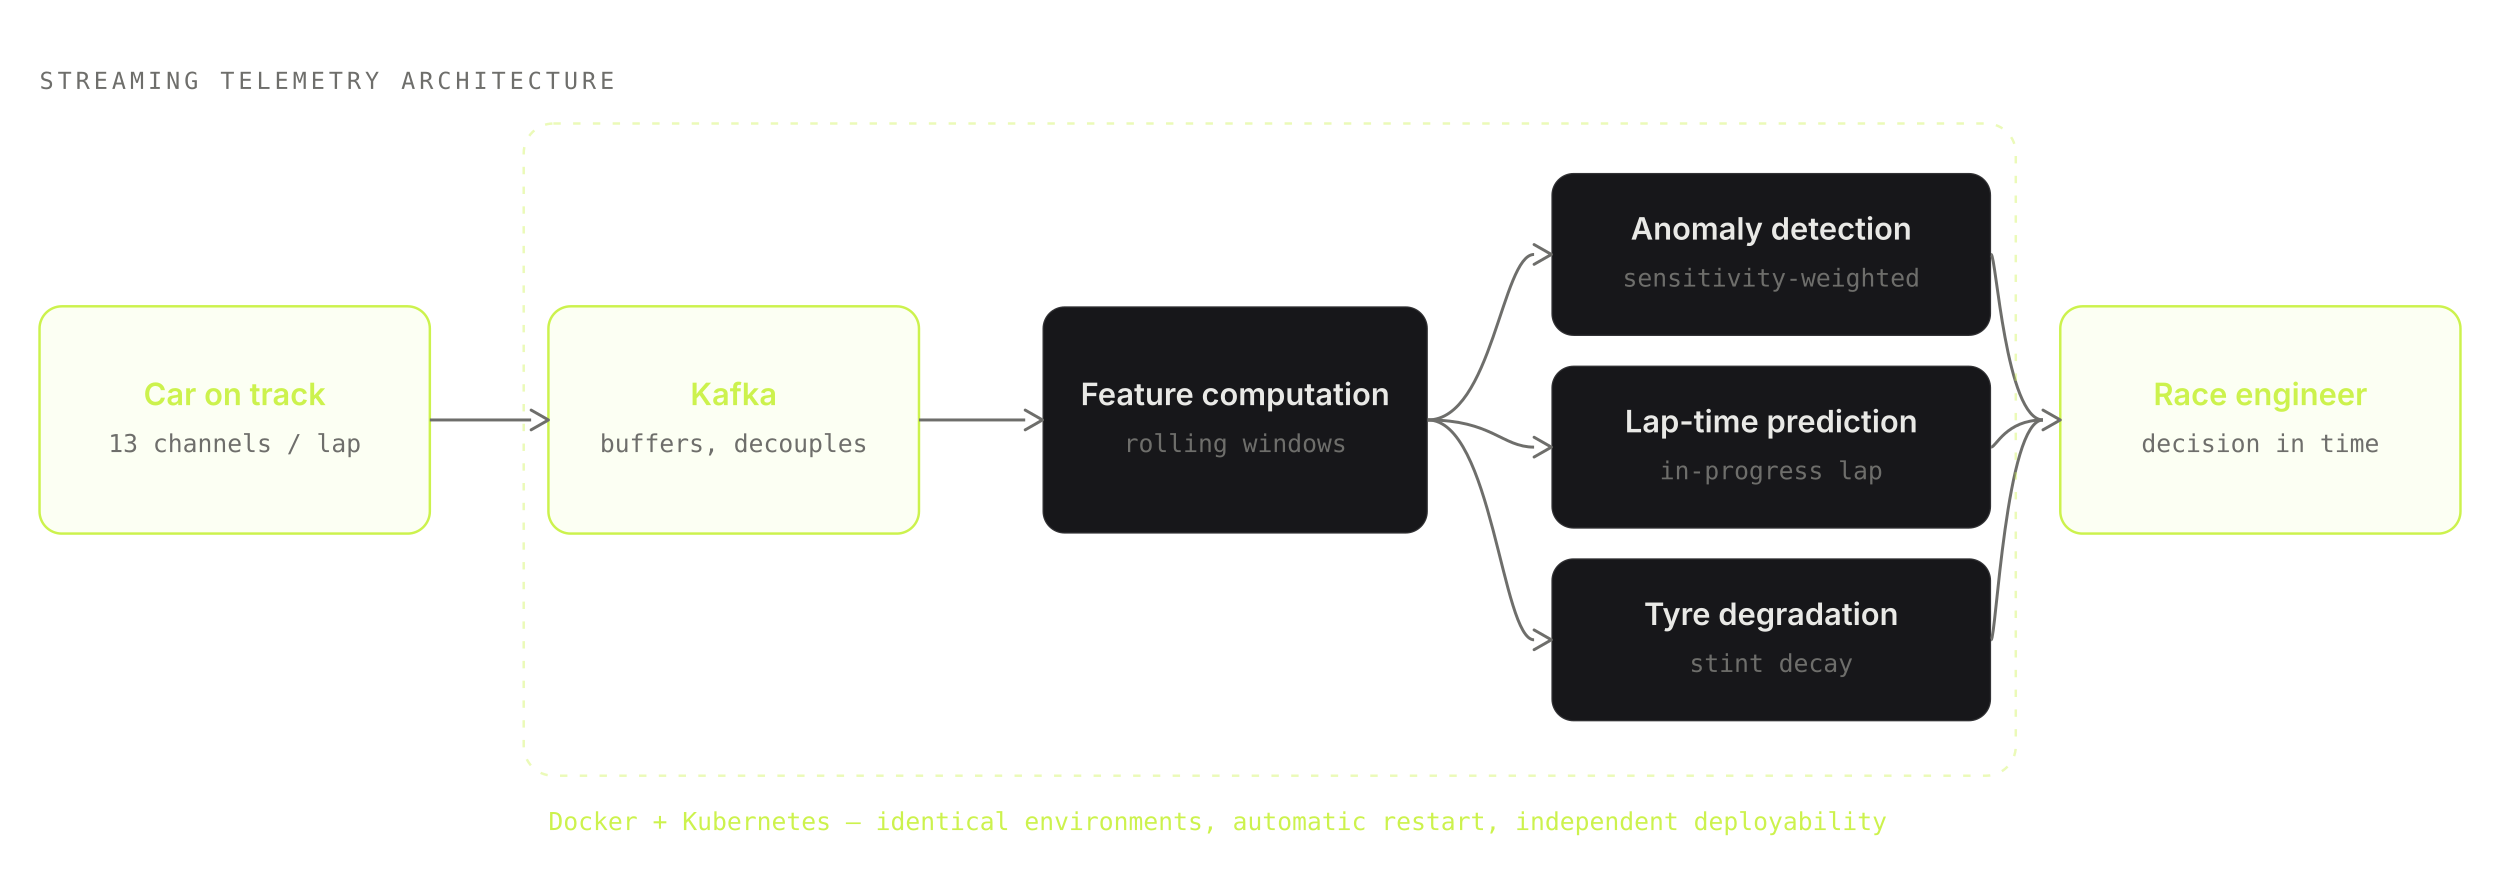
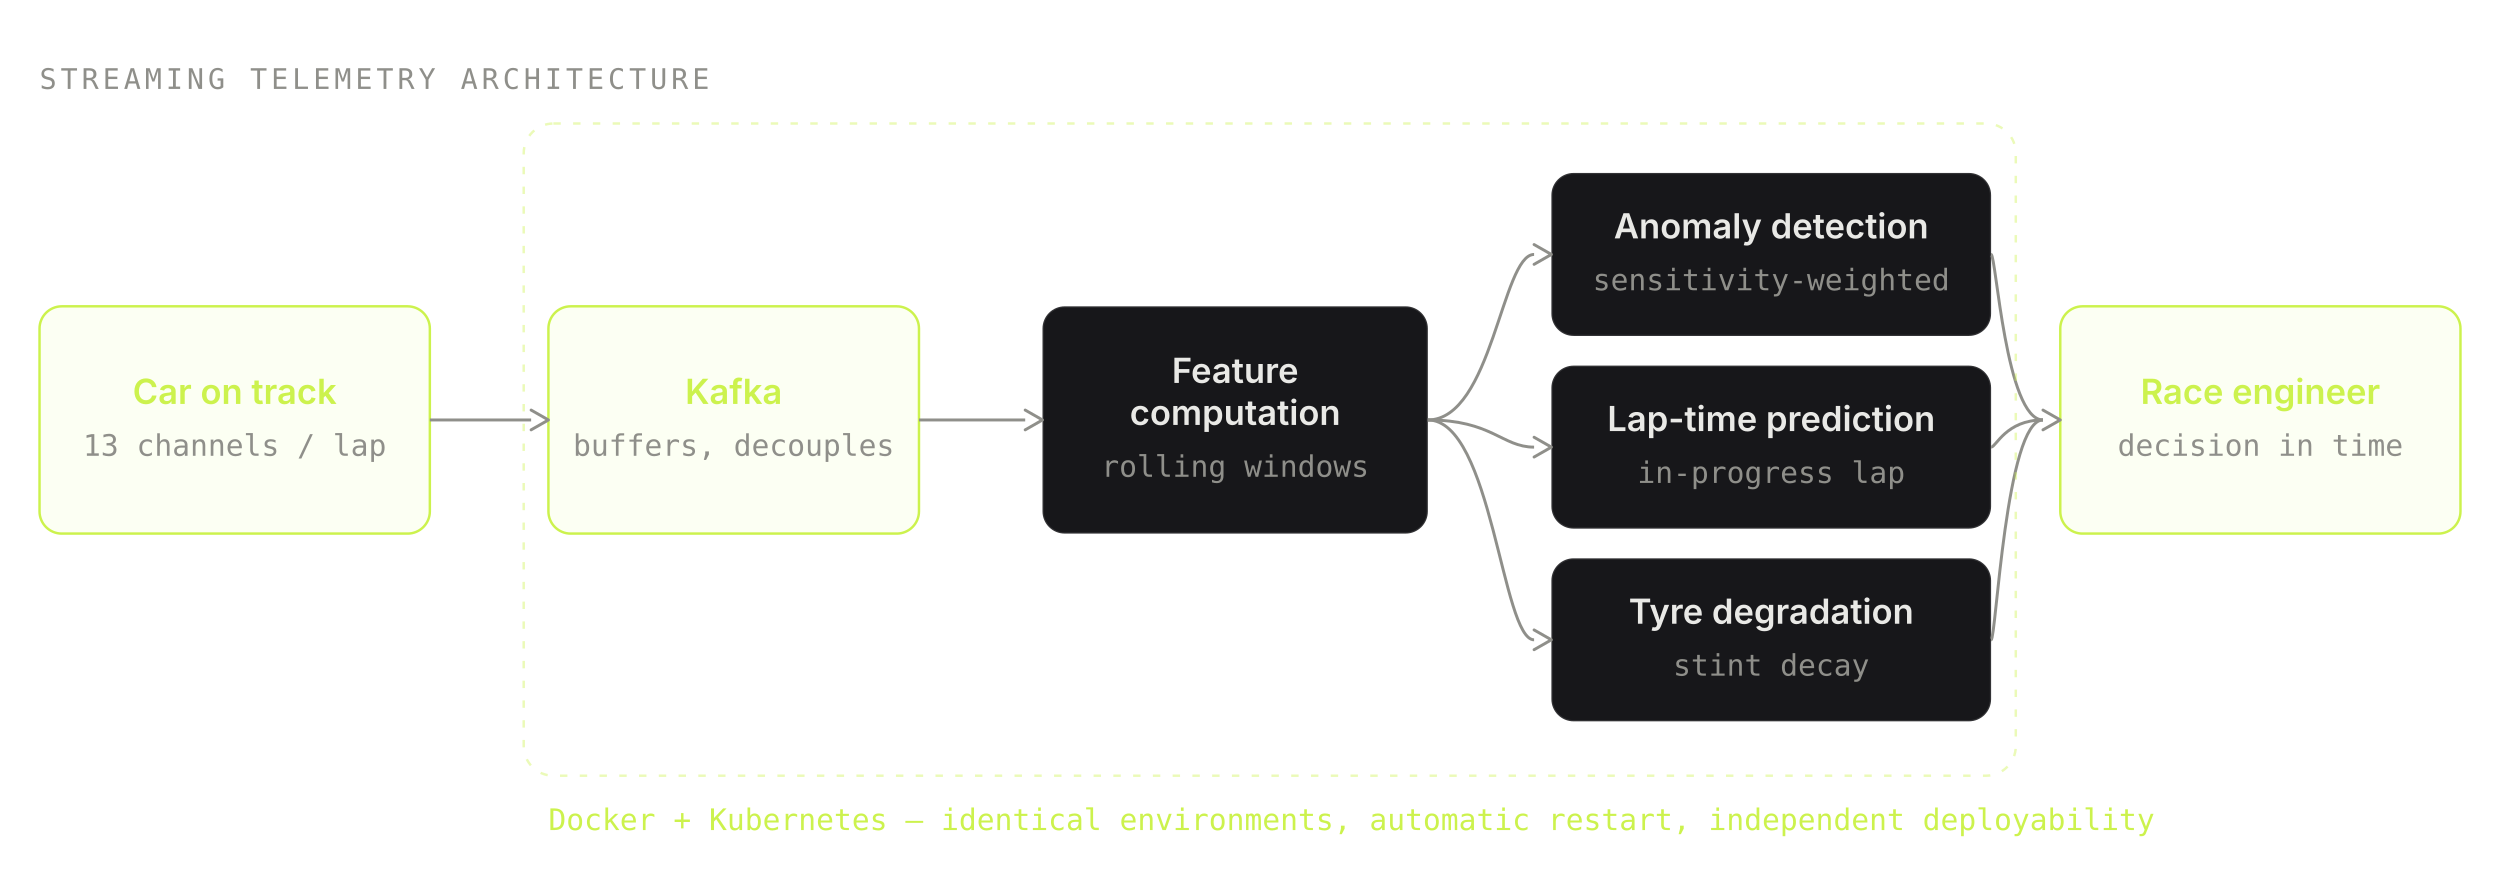
- <svg xmlns="http://www.w3.org/2000/svg" viewBox="0 0 1012 362" width="100%" role="img" aria-labelledby="t53847">
+ <svg xmlns="http://www.w3.org/2000/svg" viewBox="0 0 1012 362" width="100%" role="img" aria-labelledby="t60295">
  <g transform="translate(16,16)">
-     <text x="0" y="20" font-family="'JetBrains Mono',ui-monospace,monospace" font-size="9.5" letter-spacing="1.6" fill="#6e6e6b">STREAMING TELEMETRY ARCHITECTURE</text>
+     <text x="0" y="20" font-family="'JetBrains Mono',ui-monospace,monospace" font-size="11.5" letter-spacing="1.6" fill="#8f8f8a">STREAMING TELEMETRY ARCHITECTURE</text>
    <rect x="0" y="108" width="158" height="92" rx="9" fill="rgba(204,242,77,.07)" stroke="#ccf24d" stroke-width="1" />
-     <text x="79.0" y="148.0" text-anchor="middle" font-family="Inter,-apple-system,sans-serif" font-size="12.5" font-weight="600" fill="#ccf24d">Car on track</text>
-     <text x="79.0" y="167.0" text-anchor="middle" font-family="'JetBrains Mono',ui-monospace,monospace" font-size="10" fill="#6e6e6b">13 channels / lap</text>
+     <text x="79.0" y="147.5" text-anchor="middle" font-family="Inter,-apple-system,sans-serif" font-size="14" font-weight="600" fill="#ccf24d">Car on track</text>
+     <text x="79.0" y="168.5" text-anchor="middle" font-family="'JetBrains Mono',ui-monospace,monospace" font-size="12" fill="#8f8f8a">13 channels / lap</text>
    <rect x="206" y="108" width="150" height="92" rx="9" fill="rgba(204,242,77,.07)" stroke="#ccf24d" stroke-width="1" />
-     <text x="281.0" y="148.0" text-anchor="middle" font-family="Inter,-apple-system,sans-serif" font-size="12.5" font-weight="600" fill="#ccf24d">Kafka</text>
-     <text x="281.0" y="167.0" text-anchor="middle" font-family="'JetBrains Mono',ui-monospace,monospace" font-size="10" fill="#6e6e6b">buffers, decouples</text>
-     <line x1="158" y1="154" x2="199" y2="154" stroke="#6e6e6b" stroke-width="1.2" />
-     <path d="M199 150 L206 154 L199 158" fill="none" stroke="#6e6e6b" stroke-width="1.2" stroke-linejoin="round" stroke-linecap="round" />
+     <text x="281.0" y="147.5" text-anchor="middle" font-family="Inter,-apple-system,sans-serif" font-size="14" font-weight="600" fill="#ccf24d">Kafka</text>
+     <text x="281.0" y="168.5" text-anchor="middle" font-family="'JetBrains Mono',ui-monospace,monospace" font-size="12" fill="#8f8f8a">buffers, decouples</text>
+     <line x1="158" y1="154" x2="199" y2="154" stroke="#8f8f8a" stroke-width="1.2" />
+     <path d="M199 150 L206 154 L199 158" fill="none" stroke="#8f8f8a" stroke-width="1.2" stroke-linejoin="round" stroke-linecap="round" />
    <rect x="406" y="108" width="156" height="92" rx="9" fill="#17171a" stroke="rgba(255,255,255,.12)" stroke-width="1" />
-     <text x="484.0" y="148.0" text-anchor="middle" font-family="Inter,-apple-system,sans-serif" font-size="12.5" font-weight="600" fill="#e9e9e6">Feature computation</text>
-     <text x="484.0" y="167.0" text-anchor="middle" font-family="'JetBrains Mono',ui-monospace,monospace" font-size="10" fill="#6e6e6b">rolling windows</text>
-     <line x1="356" y1="154" x2="399" y2="154" stroke="#6e6e6b" stroke-width="1.2" />
-     <path d="M399 150 L406 154 L399 158" fill="none" stroke="#6e6e6b" stroke-width="1.2" stroke-linejoin="round" stroke-linecap="round" />
+     <text x="484.0" y="139.0" text-anchor="middle" font-family="Inter,-apple-system,sans-serif" font-size="14" font-weight="600" fill="#e9e9e6">Feature</text>
+     <text x="484.0" y="156.0" text-anchor="middle" font-family="Inter,-apple-system,sans-serif" font-size="14" font-weight="600" fill="#e9e9e6">computation</text>
+     <text x="484.0" y="177.0" text-anchor="middle" font-family="'JetBrains Mono',ui-monospace,monospace" font-size="12" fill="#8f8f8a">rolling windows</text>
+     <line x1="356" y1="154" x2="399" y2="154" stroke="#8f8f8a" stroke-width="1.2" />
+     <path d="M399 150 L406 154 L399 158" fill="none" stroke="#8f8f8a" stroke-width="1.2" stroke-linejoin="round" stroke-linecap="round" />
    <rect x="612" y="54" width="178" height="66" rx="9" fill="#17171a" stroke="rgba(255,255,255,.12)" stroke-width="1" />
-     <text x="701.0" y="81.0" text-anchor="middle" font-family="Inter,-apple-system,sans-serif" font-size="12.5" font-weight="600" fill="#e9e9e6">Anomaly detection</text>
-     <text x="701.0" y="100.0" text-anchor="middle" font-family="'JetBrains Mono',ui-monospace,monospace" font-size="10" fill="#6e6e6b">sensitivity-weighted</text>
-     <path d="M562 154 C 588 154, 592 87.0, 605 87.0" fill="none" stroke="#6e6e6b" stroke-width="1.2" />
-     <path d="M605 83.0 L612 87.0 L605 91.0" fill="none" stroke="#6e6e6b" stroke-width="1.2" stroke-linejoin="round" stroke-linecap="round" />
+     <text x="701.0" y="80.5" text-anchor="middle" font-family="Inter,-apple-system,sans-serif" font-size="14" font-weight="600" fill="#e9e9e6">Anomaly detection</text>
+     <text x="701.0" y="101.5" text-anchor="middle" font-family="'JetBrains Mono',ui-monospace,monospace" font-size="12" fill="#8f8f8a">sensitivity-weighted</text>
+     <path d="M562 154 C 588 154, 592 87.0, 605 87.0" fill="none" stroke="#8f8f8a" stroke-width="1.2" />
+     <path d="M605 83.0 L612 87.0 L605 91.0" fill="none" stroke="#8f8f8a" stroke-width="1.2" stroke-linejoin="round" stroke-linecap="round" />
    <rect x="612" y="132" width="178" height="66" rx="9" fill="#17171a" stroke="rgba(255,255,255,.12)" stroke-width="1" />
-     <text x="701.0" y="159.0" text-anchor="middle" font-family="Inter,-apple-system,sans-serif" font-size="12.5" font-weight="600" fill="#e9e9e6">Lap-time prediction</text>
-     <text x="701.0" y="178.0" text-anchor="middle" font-family="'JetBrains Mono',ui-monospace,monospace" font-size="10" fill="#6e6e6b">in-progress lap</text>
-     <path d="M562 154 C 588 154, 592 165.0, 605 165.0" fill="none" stroke="#6e6e6b" stroke-width="1.2" />
-     <path d="M605 161.0 L612 165.0 L605 169.0" fill="none" stroke="#6e6e6b" stroke-width="1.2" stroke-linejoin="round" stroke-linecap="round" />
+     <text x="701.0" y="158.5" text-anchor="middle" font-family="Inter,-apple-system,sans-serif" font-size="14" font-weight="600" fill="#e9e9e6">Lap-time prediction</text>
+     <text x="701.0" y="179.5" text-anchor="middle" font-family="'JetBrains Mono',ui-monospace,monospace" font-size="12" fill="#8f8f8a">in-progress lap</text>
+     <path d="M562 154 C 588 154, 592 165.0, 605 165.0" fill="none" stroke="#8f8f8a" stroke-width="1.2" />
+     <path d="M605 161.0 L612 165.0 L605 169.0" fill="none" stroke="#8f8f8a" stroke-width="1.2" stroke-linejoin="round" stroke-linecap="round" />
    <rect x="612" y="210" width="178" height="66" rx="9" fill="#17171a" stroke="rgba(255,255,255,.12)" stroke-width="1" />
-     <text x="701.0" y="237.0" text-anchor="middle" font-family="Inter,-apple-system,sans-serif" font-size="12.5" font-weight="600" fill="#e9e9e6">Tyre degradation</text>
-     <text x="701.0" y="256.0" text-anchor="middle" font-family="'JetBrains Mono',ui-monospace,monospace" font-size="10" fill="#6e6e6b">stint decay</text>
-     <path d="M562 154 C 588 154, 592 243.0, 605 243.0" fill="none" stroke="#6e6e6b" stroke-width="1.2" />
-     <path d="M605 239.0 L612 243.0 L605 247.0" fill="none" stroke="#6e6e6b" stroke-width="1.2" stroke-linejoin="round" stroke-linecap="round" />
+     <text x="701.0" y="236.5" text-anchor="middle" font-family="Inter,-apple-system,sans-serif" font-size="14" font-weight="600" fill="#e9e9e6">Tyre degradation</text>
+     <text x="701.0" y="257.5" text-anchor="middle" font-family="'JetBrains Mono',ui-monospace,monospace" font-size="12" fill="#8f8f8a">stint decay</text>
+     <path d="M562 154 C 588 154, 592 243.0, 605 243.0" fill="none" stroke="#8f8f8a" stroke-width="1.2" />
+     <path d="M605 239.0 L612 243.0 L605 247.0" fill="none" stroke="#8f8f8a" stroke-width="1.2" stroke-linejoin="round" stroke-linecap="round" />
    <rect x="818" y="108" width="162" height="92" rx="9" fill="rgba(204,242,77,.07)" stroke="#ccf24d" stroke-width="1" />
-     <text x="899.0" y="148.0" text-anchor="middle" font-family="Inter,-apple-system,sans-serif" font-size="12.5" font-weight="600" fill="#ccf24d">Race engineer</text>
-     <text x="899.0" y="167.0" text-anchor="middle" font-family="'JetBrains Mono',ui-monospace,monospace" font-size="10" fill="#6e6e6b">decision in time</text>
-     <path d="M790 87.0 C 792 87.0, 796 154, 811 154" fill="none" stroke="#6e6e6b" stroke-width="1.2" />
-     <path d="M790 165.0 C 792 165.0, 796 154, 811 154" fill="none" stroke="#6e6e6b" stroke-width="1.2" />
-     <path d="M790 243.0 C 792 243.0, 796 154, 811 154" fill="none" stroke="#6e6e6b" stroke-width="1.2" />
-     <path d="M811 150 L818 154 L811 158" fill="none" stroke="#6e6e6b" stroke-width="1.2" stroke-linejoin="round" stroke-linecap="round" />
+     <text x="899.0" y="147.5" text-anchor="middle" font-family="Inter,-apple-system,sans-serif" font-size="14" font-weight="600" fill="#ccf24d">Race engineer</text>
+     <text x="899.0" y="168.5" text-anchor="middle" font-family="'JetBrains Mono',ui-monospace,monospace" font-size="12" fill="#8f8f8a">decision in time</text>
+     <path d="M790 87.0 C 792 87.0, 796 154, 811 154" fill="none" stroke="#8f8f8a" stroke-width="1.2" />
+     <path d="M790 165.0 C 792 165.0, 796 154, 811 154" fill="none" stroke="#8f8f8a" stroke-width="1.2" />
+     <path d="M790 243.0 C 792 243.0, 796 154, 811 154" fill="none" stroke="#8f8f8a" stroke-width="1.2" />
+     <path d="M811 150 L818 154 L811 158" fill="none" stroke="#8f8f8a" stroke-width="1.2" stroke-linejoin="round" stroke-linecap="round" />
    <rect x="196" y="34" width="604" height="264" rx="12" fill="none" stroke="#ccf24d" stroke-width="1" stroke-dasharray="3 5" opacity=".4" />
-     <text x="206" y="320" font-family="'JetBrains Mono',ui-monospace,monospace" font-size="10" fill="#ccf24d">Docker + Kubernetes — identical environments, automatic restart, independent deployability</text>
+     <text x="206" y="320" font-family="'JetBrains Mono',ui-monospace,monospace" font-size="12" fill="#ccf24d">Docker + Kubernetes — identical environments, automatic restart, independent deployability</text>
  </g>
</svg>
